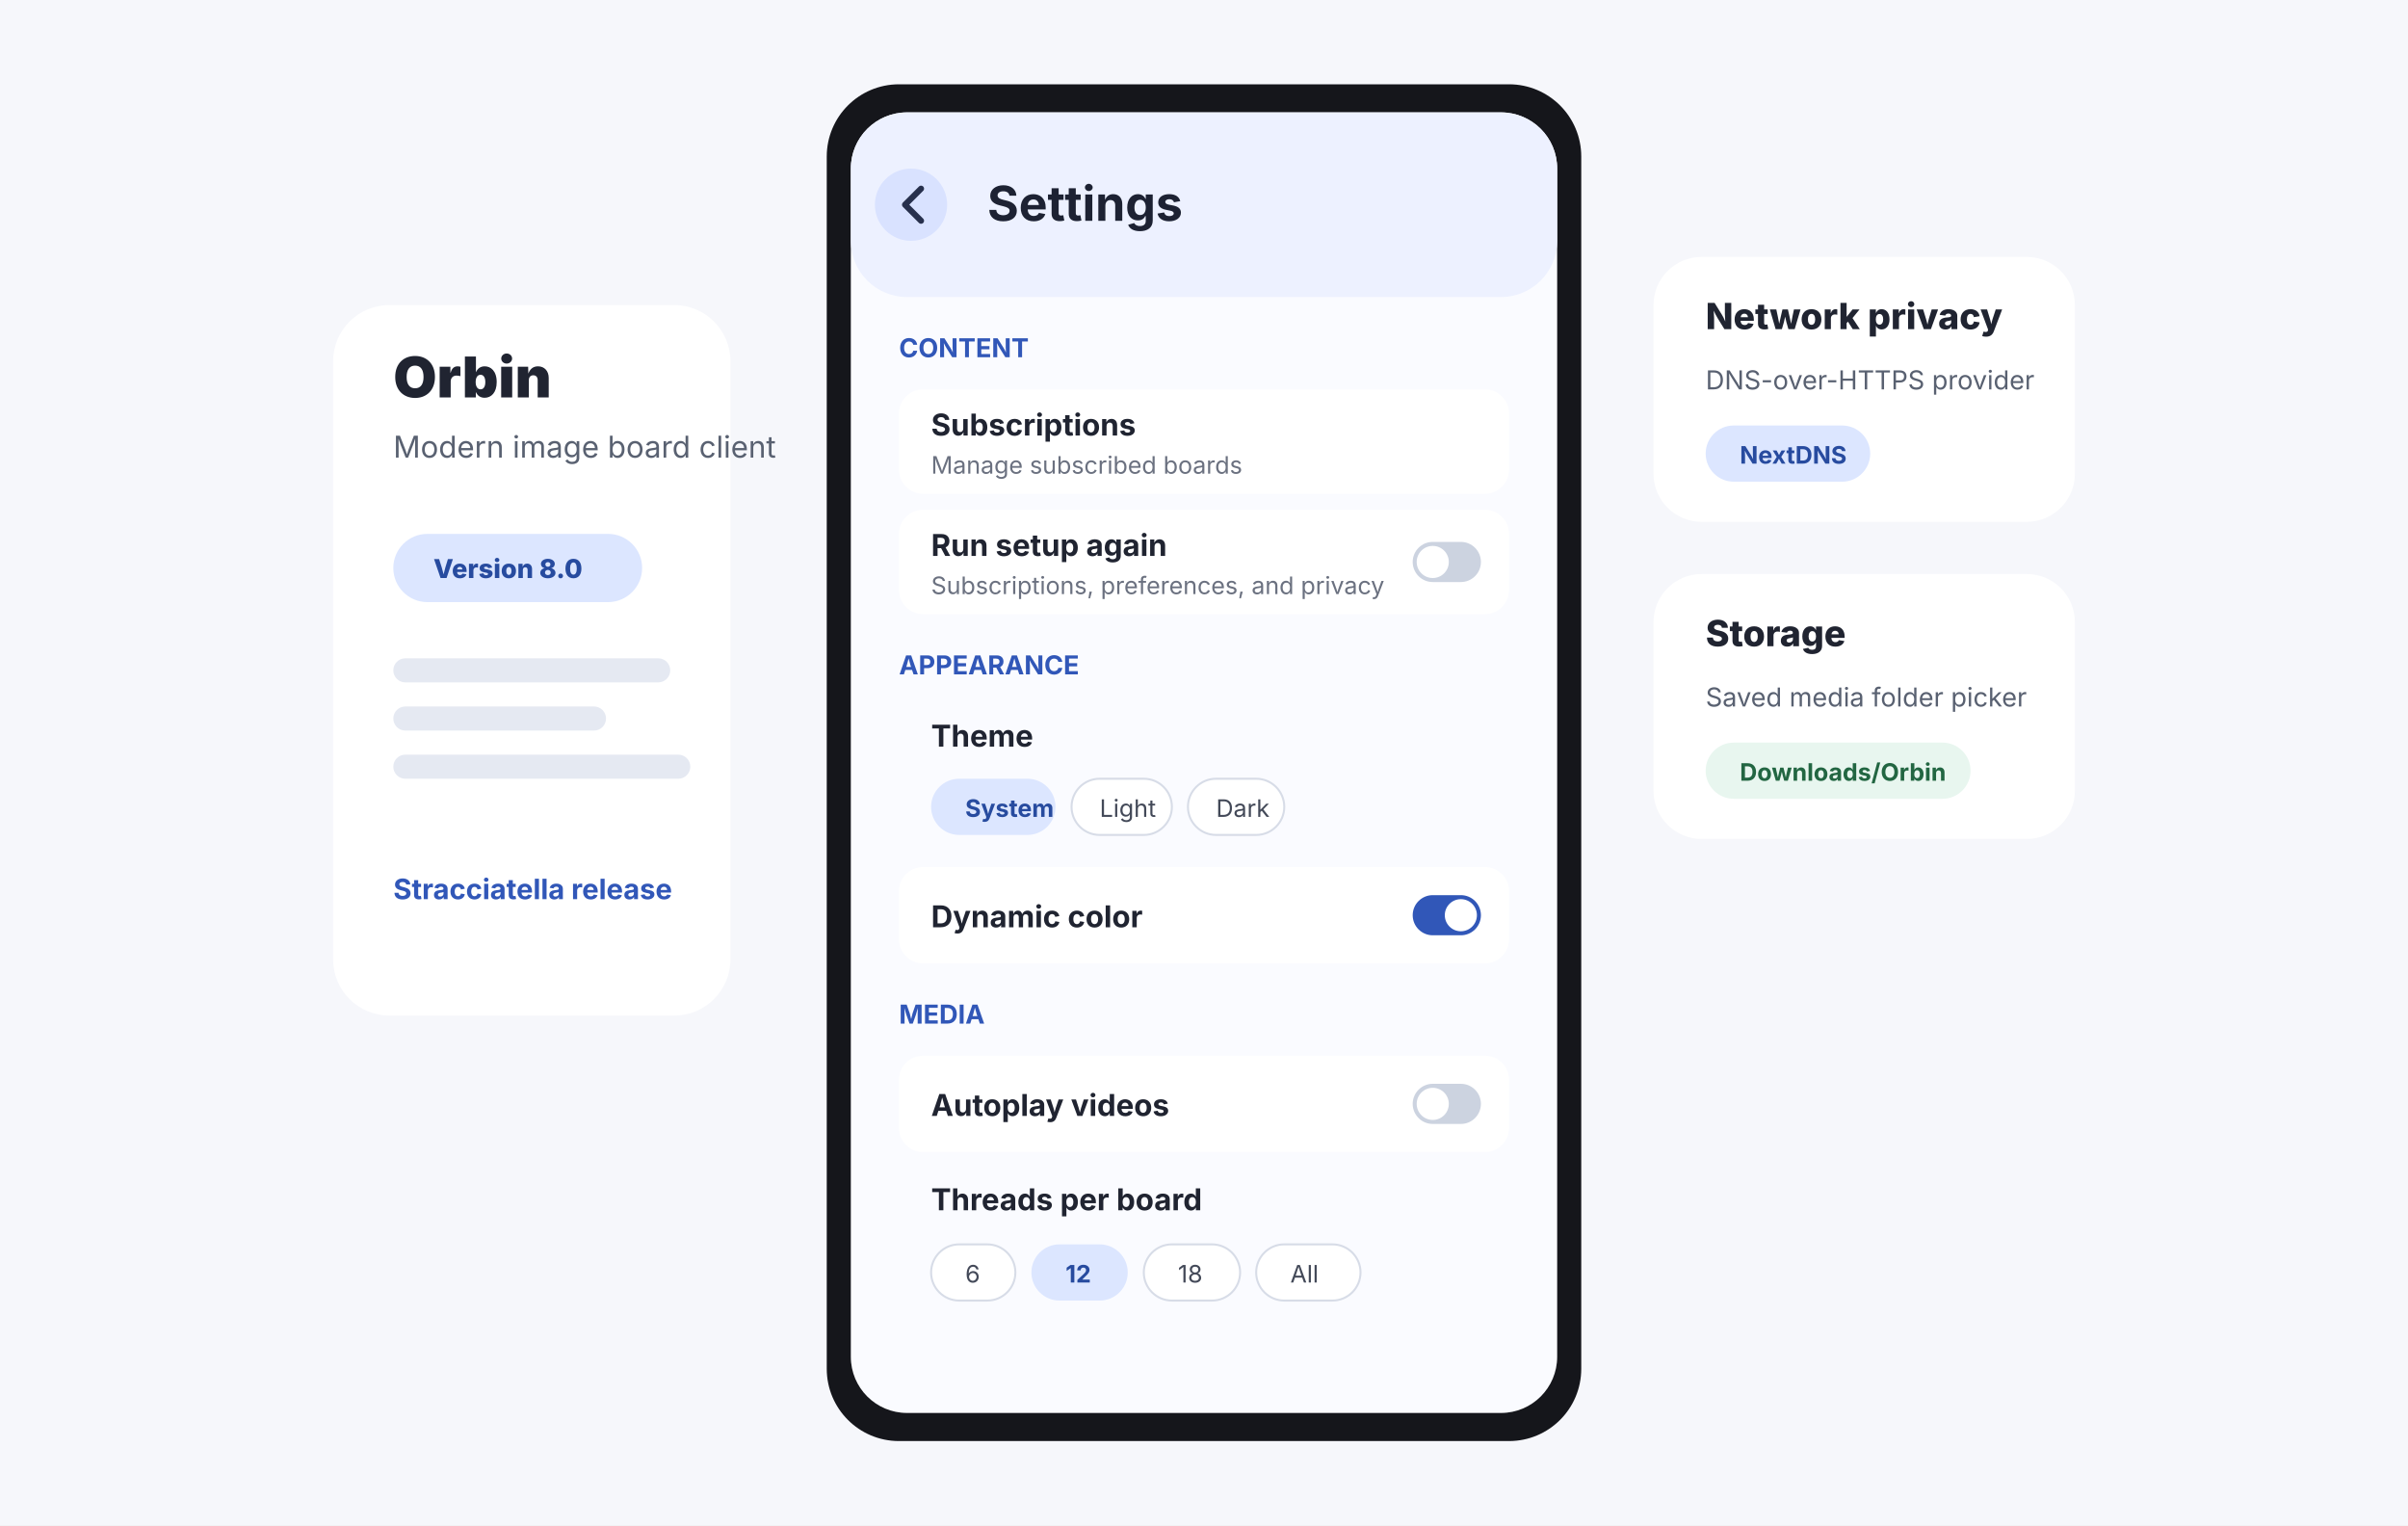
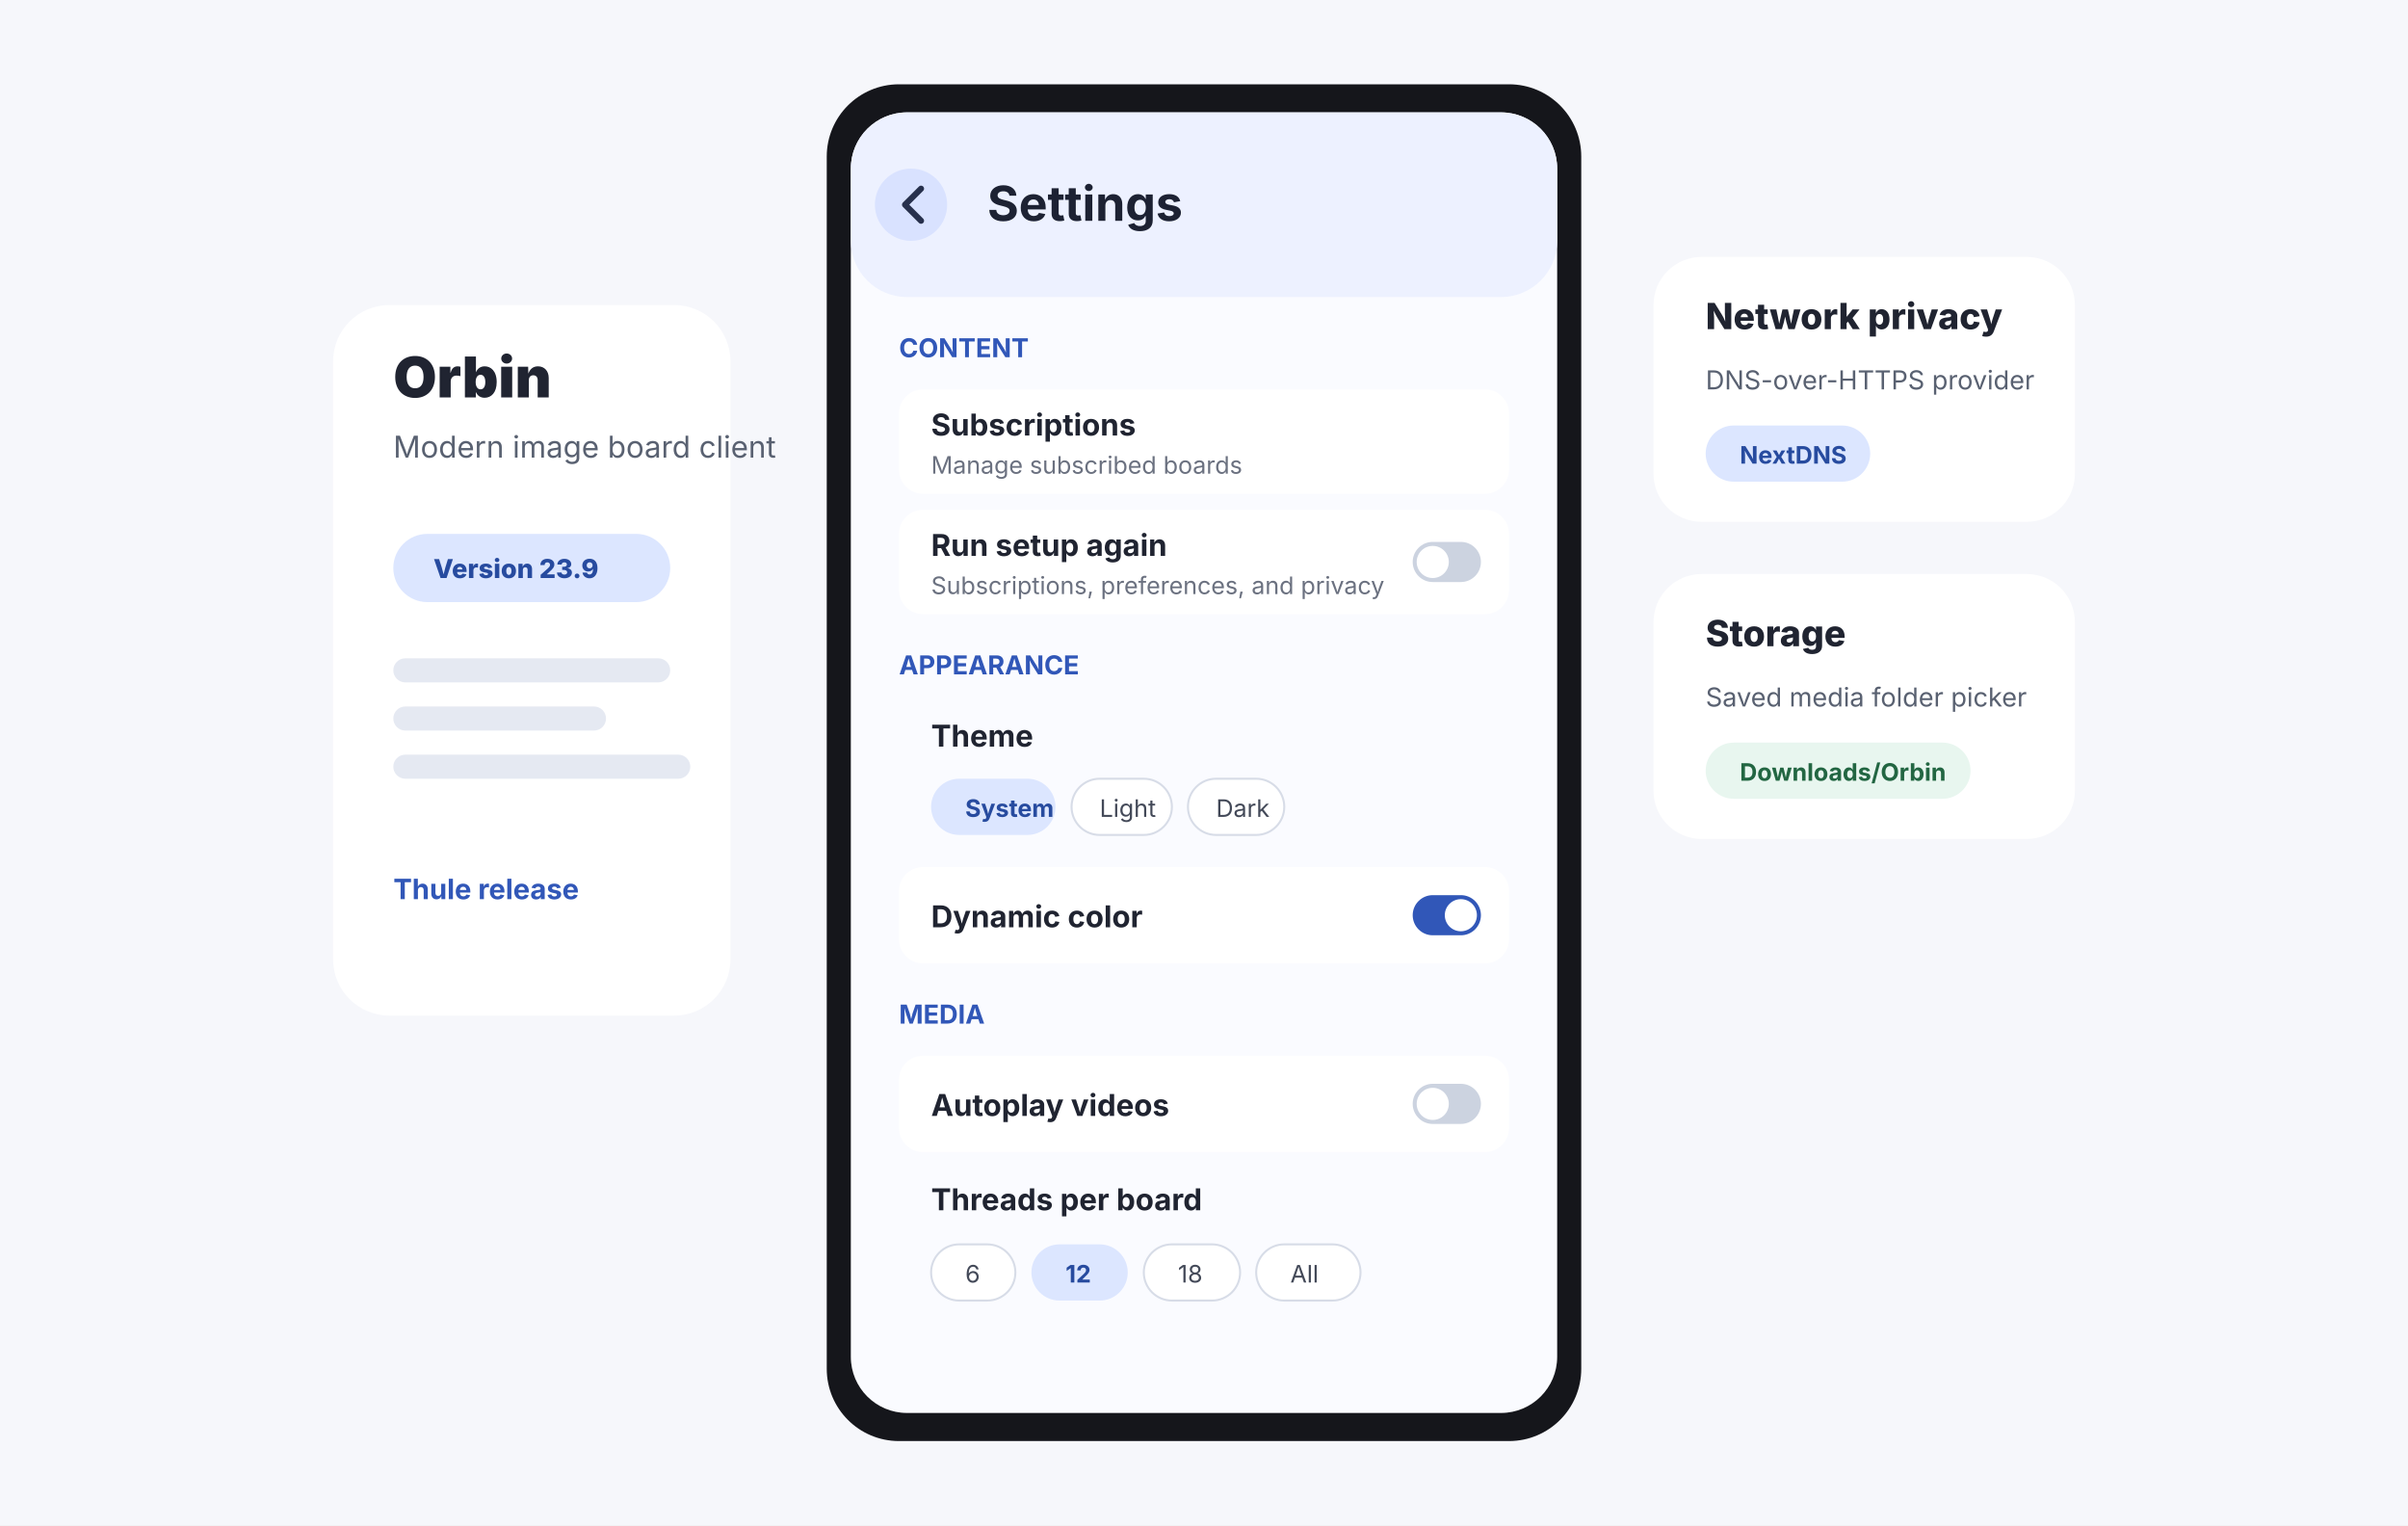
<svg xmlns="http://www.w3.org/2000/svg" width="1200" height="760" viewBox="0 0 1200 760" fill="none" role="img" aria-labelledby="title desc">
  <rect width="1200" height="760" fill="#F6F7FB" />
  <rect x="412" y="42" width="376" height="676" rx="36" fill="#15161B" />
  <rect x="424" y="56" width="352" height="648" rx="28" fill="#FAFBFF" />
  <rect x="424" y="56" width="352" height="92" rx="28" fill="#EDF1FF" />
  <circle cx="454" cy="102" r="18" fill="#D9E2FF" />
  <path d="M459 94L451 102L459 110" stroke="#27304D" stroke-width="3" stroke-linecap="round" stroke-linejoin="round" />
  <text x="492" y="110" font-family="Inter, Arial, sans-serif" font-size="24" font-weight="700" fill="#1D2233">Settings</text>
  <text x="448" y="178" font-family="Inter, Arial, sans-serif" font-size="13" font-weight="700" fill="#3157B8">CONTENT</text>
  <rect x="448" y="194" width="304" height="52" rx="12" fill="#FFFFFF" />
  <text x="464" y="217" font-family="Inter, Arial, sans-serif" font-size="15" font-weight="700" fill="#202431">Subscriptions</text>
  <text x="464" y="236" font-family="Inter, Arial, sans-serif" font-size="12" fill="#6B7180">Manage subscribed boards</text>
  <rect x="448" y="254" width="304" height="52" rx="12" fill="#FFFFFF" />
  <text x="464" y="277" font-family="Inter, Arial, sans-serif" font-size="15" font-weight="700" fill="#202431">Run setup again</text>
  <text x="464" y="296" font-family="Inter, Arial, sans-serif" font-size="12" fill="#6B7180">Subscriptions, preferences, and privacy</text>
  <rect x="704" y="270" width="34" height="20" rx="10" fill="#CCD3E0" />
  <circle cx="714" cy="280" r="8" fill="#FFFFFF" />
  <text x="448" y="336" font-family="Inter, Arial, sans-serif" font-size="13" font-weight="700" fill="#3157B8">APPEARANCE</text>
  <text x="464" y="372" font-family="Inter, Arial, sans-serif" font-size="15" font-weight="700" fill="#202431">Theme</text>
  <rect x="464" y="388" width="62" height="28" rx="14" fill="#DCE6FF" />
  <text x="481" y="407" font-family="Inter, Arial, sans-serif" font-size="12" font-weight="700" fill="#274B9F">System</text>
  <rect x="534" y="388" width="50" height="28" rx="14" fill="#FFFFFF" stroke="#D7DCE7" />
  <text x="548" y="407" font-family="Inter, Arial, sans-serif" font-size="12" fill="#434958">Light</text>
  <rect x="592" y="388" width="48" height="28" rx="14" fill="#FFFFFF" stroke="#D7DCE7" />
  <text x="606" y="407" font-family="Inter, Arial, sans-serif" font-size="12" fill="#434958">Dark</text>
  <rect x="448" y="432" width="304" height="48" rx="12" fill="#FFFFFF" />
  <text x="464" y="462" font-family="Inter, Arial, sans-serif" font-size="15" font-weight="700" fill="#202431">Dynamic color</text>
  <rect x="704" y="446" width="34" height="20" rx="10" fill="#3157B8" />
  <circle cx="728" cy="456" r="8" fill="#FFFFFF" />
  <text x="448" y="510" font-family="Inter, Arial, sans-serif" font-size="13" font-weight="700" fill="#3157B8">MEDIA</text>
  <rect x="448" y="526" width="304" height="48" rx="12" fill="#FFFFFF" />
  <text x="464" y="556" font-family="Inter, Arial, sans-serif" font-size="15" font-weight="700" fill="#202431">Autoplay videos</text>
  <rect x="704" y="540" width="34" height="20" rx="10" fill="#CCD3E0" />
  <circle cx="714" cy="550" r="8" fill="#FFFFFF" />
  <text x="464" y="603" font-family="Inter, Arial, sans-serif" font-size="15" font-weight="700" fill="#202431">Threads per board</text>
  <rect x="464" y="620" width="42" height="28" rx="14" fill="#FFFFFF" stroke="#D7DCE7" />
  <text x="481" y="639" font-family="Inter, Arial, sans-serif" font-size="12" fill="#434958">6</text>
  <rect x="514" y="620" width="48" height="28" rx="14" fill="#DCE6FF" />
  <text x="531" y="639" font-family="Inter, Arial, sans-serif" font-size="12" font-weight="700" fill="#274B9F">12</text>
  <rect x="570" y="620" width="48" height="28" rx="14" fill="#FFFFFF" stroke="#D7DCE7" />
  <text x="587" y="639" font-family="Inter, Arial, sans-serif" font-size="12" fill="#434958">18</text>
  <rect x="626" y="620" width="52" height="28" rx="14" fill="#FFFFFF" stroke="#D7DCE7" />
  <text x="643" y="639" font-family="Inter, Arial, sans-serif" font-size="12" fill="#434958">All</text>
  <rect x="824" y="128" width="210" height="132" rx="24" fill="#FFFFFF" />
  <text x="850" y="164" font-family="Inter, Arial, sans-serif" font-size="18" font-weight="800" fill="#202431">Network privacy</text>
  <text x="850" y="194" font-family="Inter, Arial, sans-serif" font-size="13" fill="#596171">DNS-over-HTTPS provider</text>
  <rect x="850" y="212" width="82" height="28" rx="14" fill="#DCE6FF" />
  <text x="867" y="231" font-family="Inter, Arial, sans-serif" font-size="12" font-weight="700" fill="#274B9F">NextDNS</text>
  <rect x="824" y="286" width="210" height="132" rx="24" fill="#FFFFFF" />
  <text x="850" y="322" font-family="Inter, Arial, sans-serif" font-size="18" font-weight="800" fill="#202431">Storage</text>
  <text x="850" y="352" font-family="Inter, Arial, sans-serif" font-size="13" fill="#596171">Saved media folder picker</text>
  <rect x="850" y="370" width="132" height="28" rx="14" fill="#E8F6EF" />
  <text x="867" y="389" font-family="Inter, Arial, sans-serif" font-size="12" font-weight="700" fill="#226642">Downloads/Orbin</text>
  <rect x="166" y="152" width="198" height="354" rx="28" fill="#FFFFFF" />
  <text x="196" y="198" font-family="Inter, Arial, sans-serif" font-size="28" font-weight="900" fill="#202431">Orbin</text>
  <text x="196" y="228" font-family="Inter, Arial, sans-serif" font-size="15" fill="#596171">Modern image board client</text>
-   <rect x="196" y="266" width="124" height="34" rx="17" fill="#DCE6FF" />
-   <text x="216" y="288" font-family="Inter, Arial, sans-serif" font-size="13" font-weight="800" fill="#274B9F">Version 8.0</text>
+   <rect x="196" y="266" width="138" height="34" rx="17" fill="#DCE6FF" />
+   <text x="216" y="288" font-family="Inter, Arial, sans-serif" font-size="13" font-weight="800" fill="#274B9F">Version 23.9</text>
  <rect x="196" y="328" width="138" height="12" rx="6" fill="#E5E9F2" />
  <rect x="196" y="352" width="106" height="12" rx="6" fill="#E5E9F2" />
  <rect x="196" y="376" width="148" height="12" rx="6" fill="#E5E9F2" />
-   <text x="196" y="448" font-family="Inter, Arial, sans-serif" font-size="14" font-weight="700" fill="#3157B8">Stracciatella release</text>
+   <text x="196" y="448" font-family="Inter, Arial, sans-serif" font-size="14" font-weight="700" fill="#3157B8">Thule release</text>
</svg>
